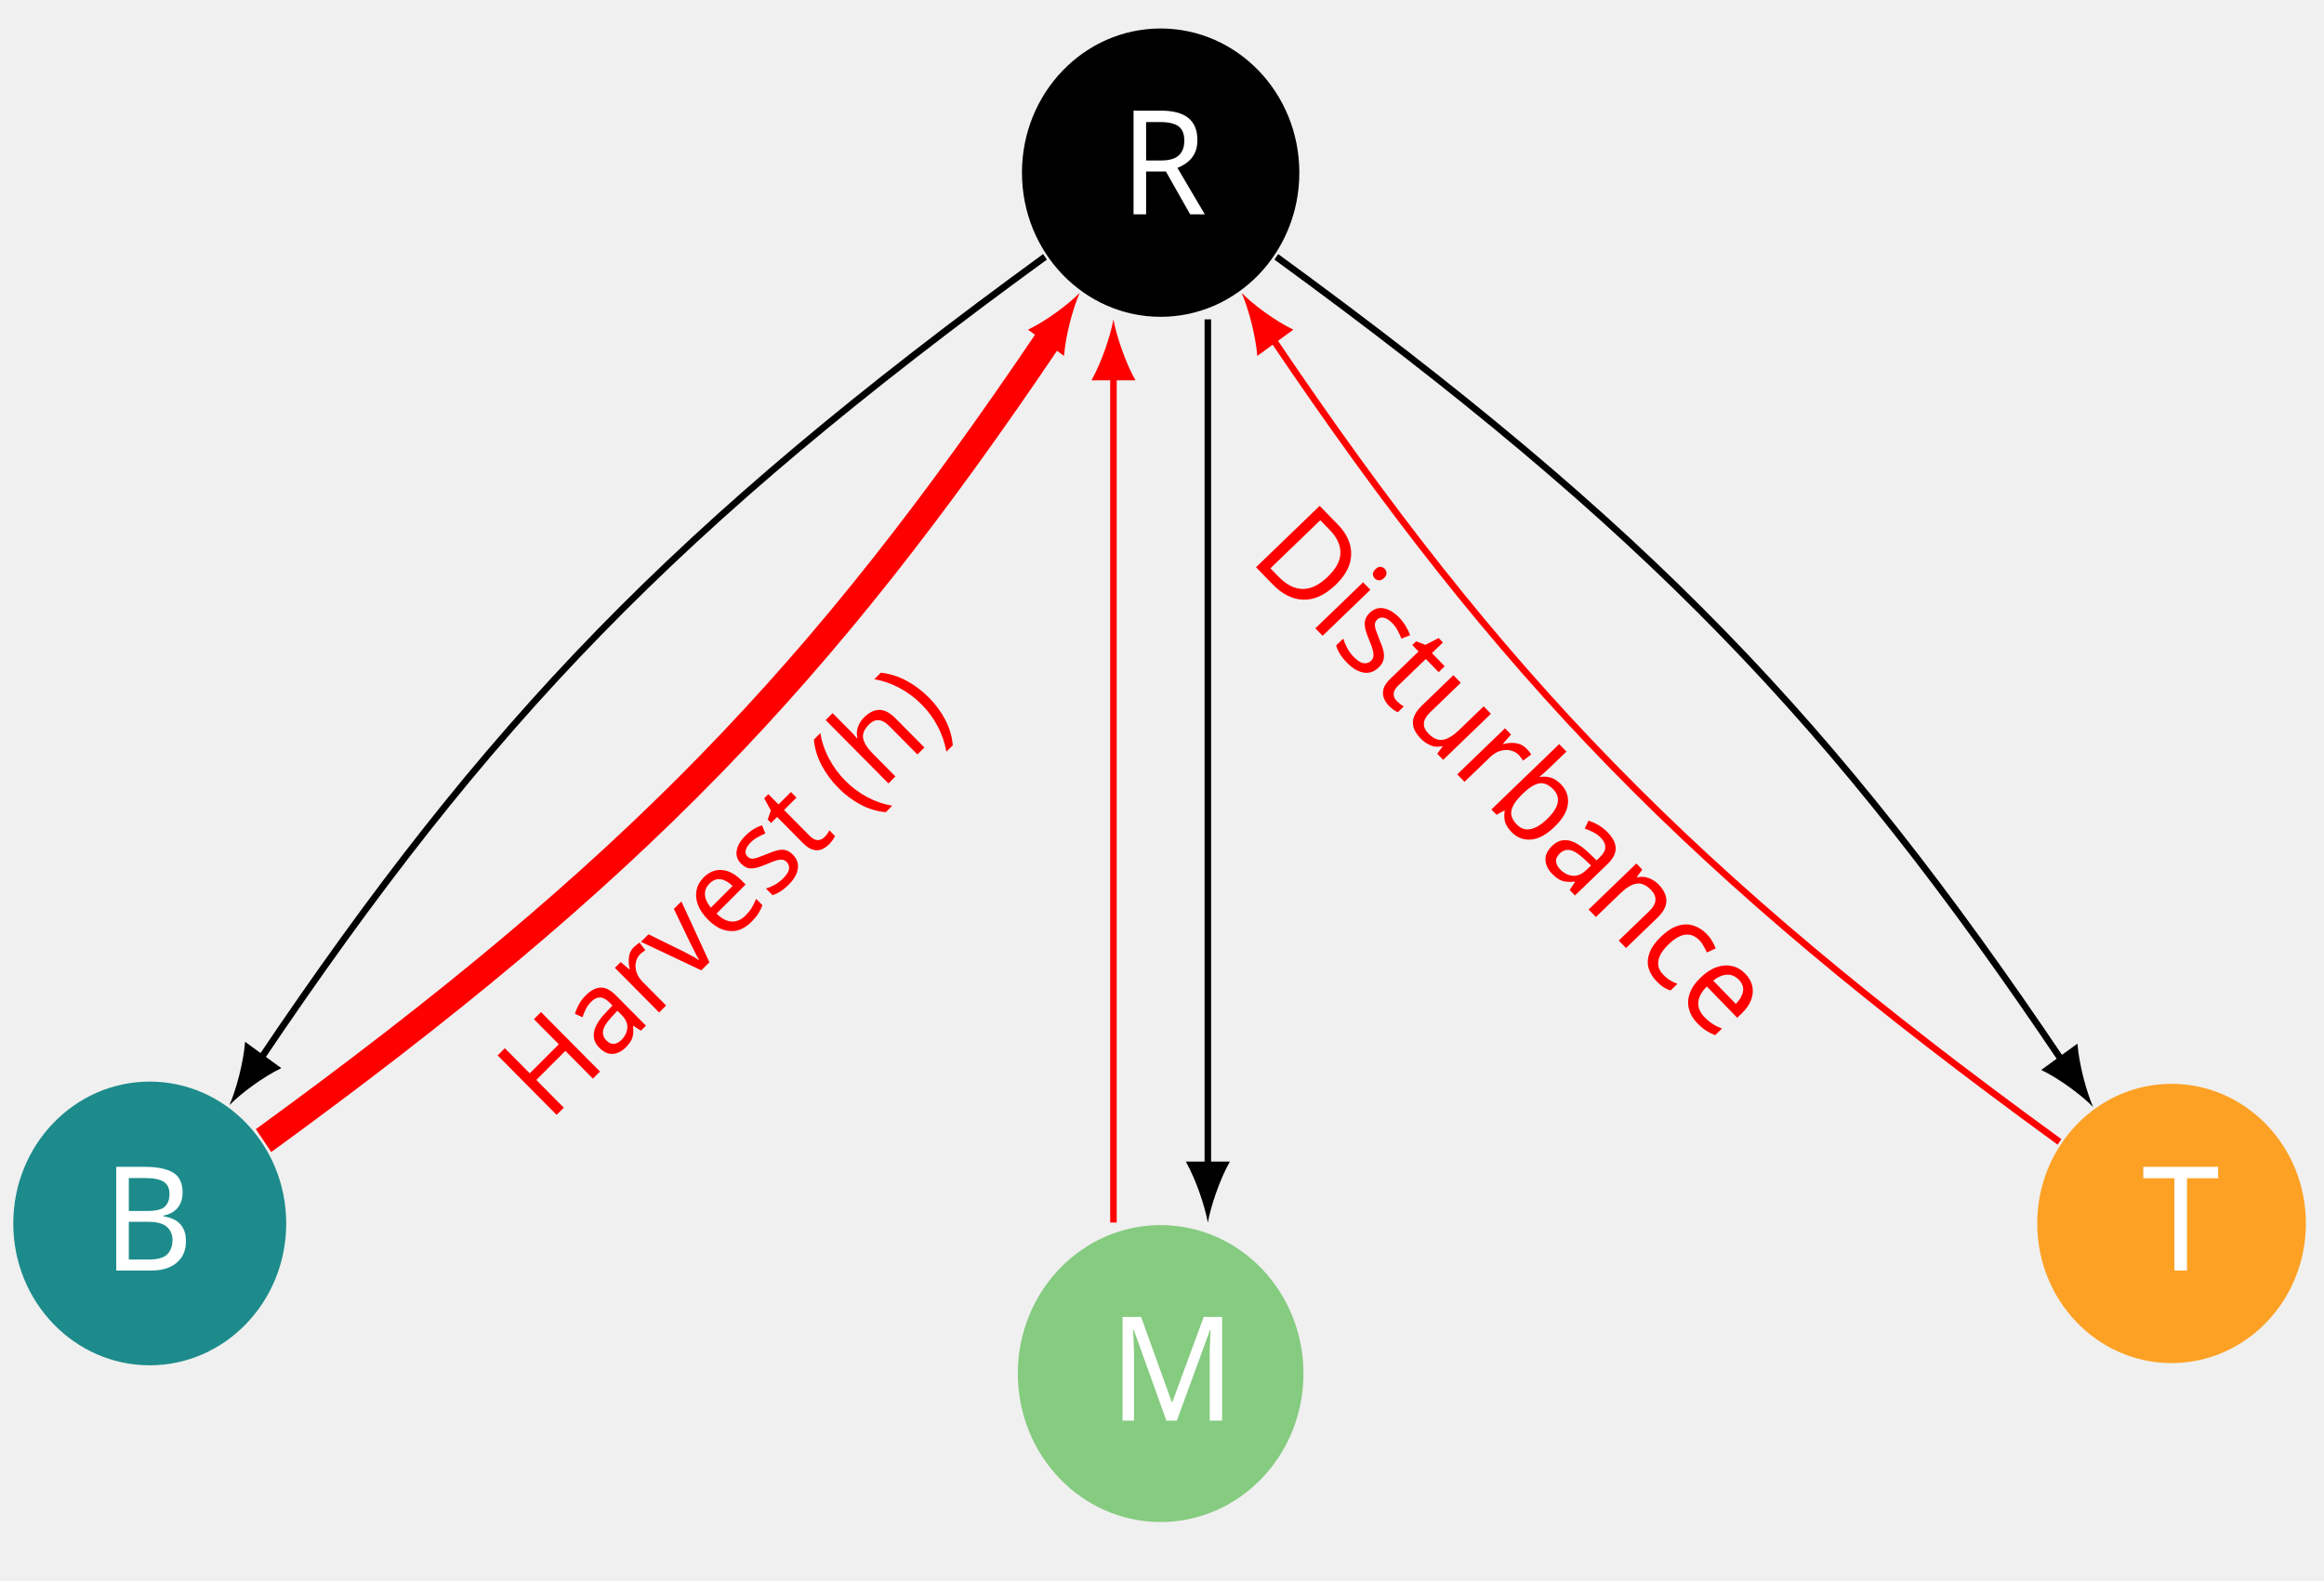
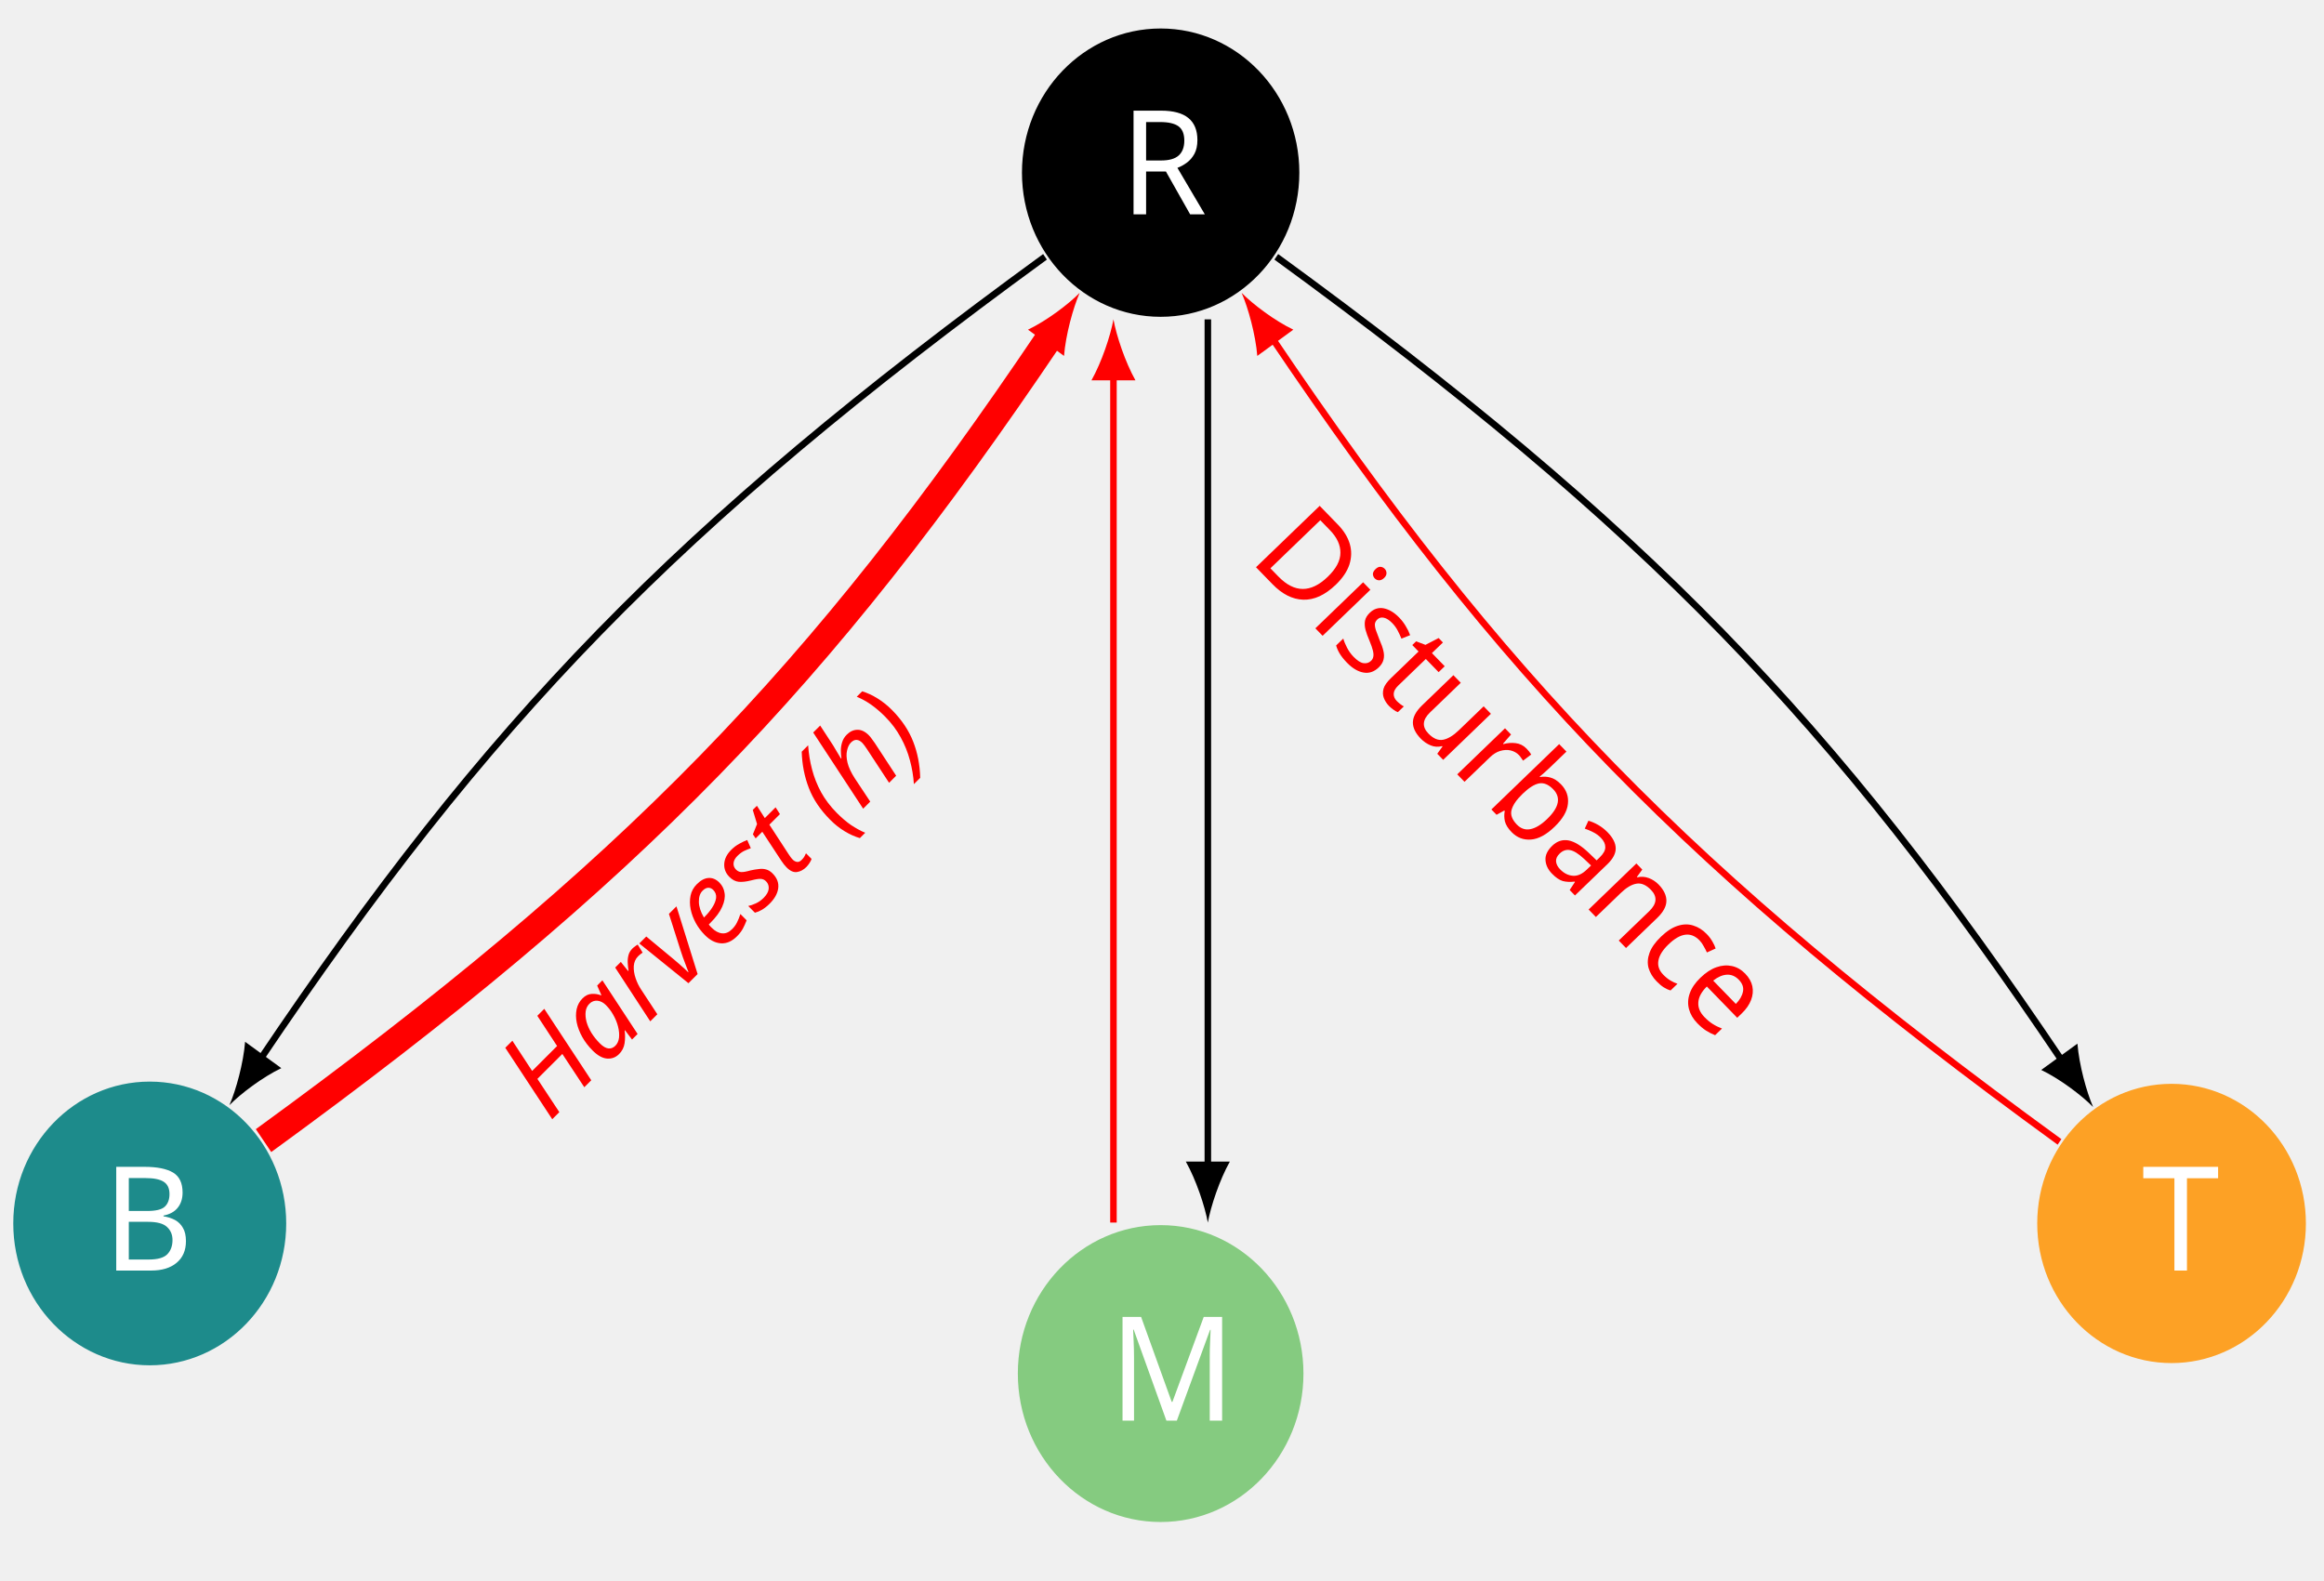
<svg xmlns="http://www.w3.org/2000/svg" width="297mm" height="202mm" viewBox="0 0 297 202" version="1.1" id="svg8">
  <defs id="defs2" />
  <g id="layer1" transform="translate(0,-95)">
    <g transform="matrix(1.075322,0,0,1.137691,-0.3147695,-15.85483)" id="layer1-2" style="stroke-width:0.904">
      <g style="stroke-width:0.515" id="use2552" transform="matrix(0.6343668,0,0,-0.6044435,51.48815,206.9966)">
        <g style="stroke-width:0.521" id="g3121" transform="matrix(1.846617,0,0,1.911578,139.6473,-57.03007)">
          <g id="g2996">
            <g style="stroke-width:0.455" transform="matrix(1.148597,0,0,1.144258,-1.575743,-8.903531)" id="g1902">
              <g style="stroke-width:0.455" id="g3119">
                <g style="stroke-width:0.455" id="g3117">
                  <g style="stroke-width:0.455" id="g2791">
                    <g style="stroke-width:0.455" id="g2775">
                      <path d="M 12.433,0 C 12.433,6.867 6.867,12.433 0,12.433 -6.867,12.433 -12.433,6.867 -12.433,0 c 0,-6.867 5.566,-12.433 12.433,-12.433 6.867,0 12.433,5.566 12.433,12.433 z" style="fill:#85cb80;fill-opacity:1;fill-rule:nonzero;stroke:#85cb80;stroke-width:0.362;stroke-linecap:butt;stroke-linejoin:miter;stroke-miterlimit:10;stroke-dasharray:none;stroke-opacity:1" id="path2773" />
                    </g>
                    <g style="stroke-width:0.455" id="g2789" transform="translate(-4.15,-3.599)">
                      <g style="stroke-width:0.455" id="g2785">
                        <g style="stroke-width:0.455" id="g2783" transform="translate(-118.443,-30.901)">
                          <text transform="scale(1,-1)" style="font-variant:normal;font-size:9.963px;font-family:NimbusSanL;-inkscape-font-specification:NimbusSanL-Regu;writing-mode:lr-tb;fill:#ffffff;fill-opacity:1;fill-rule:nonzero;stroke:none;stroke-width:0.455" id="text2779" x="118.023" y="-30.498">
                            <tspan style="font-style:normal;font-variant:normal;font-weight:normal;font-stretch:normal;font-size:12.337px;font-family:'Fira Sans';-inkscape-font-specification:'Fira Sans';stroke-width:0.455" x="118.023" y="-30.498" id="tspan2777">M</tspan>
                          </text>
                          <g style="stroke-width:0.455" id="g2781" transform="translate(118.443,30.901)" />
                        </g>
                      </g>
                      <g style="stroke-width:0.455" id="g2787" transform="translate(4.15,3.599)" />
                    </g>
                  </g>
                  <g style="stroke-width:0.455" id="g2811">
                    <g style="stroke-width:0.455" id="g2795">
                      <path d="m -77.418,12.756 c 0,6.558 -5.316,11.873 -11.873,11.873 -6.558,0 -11.873,-5.316 -11.873,-11.873 0,-6.558 5.316,-11.873 11.873,-11.873 6.558,0 11.873,5.316 11.873,11.873 z" style="fill:#1d8b8b;fill-opacity:1;fill-rule:nonzero;stroke:#1d8b8b;stroke-width:0.362;stroke-linecap:butt;stroke-linejoin:miter;stroke-miterlimit:10;stroke-dasharray:none;stroke-opacity:1" id="path2793" />
                    </g>
                    <g style="stroke-width:0.455" id="g2809" transform="translate(-92.613,9.157)">
                      <g style="stroke-width:0.455" id="g2805">
                        <g style="stroke-width:0.455" id="g2803" transform="translate(-29.98,-43.657)">
                          <text transform="scale(1,-1)" style="font-variant:normal;font-size:9.963px;font-family:NimbusSanL;-inkscape-font-specification:NimbusSanL-Regu;writing-mode:lr-tb;fill:#ffffff;fill-opacity:1;fill-rule:nonzero;stroke:none;stroke-width:0.455" id="text2799" x="29.14" y="-43.254">
                            <tspan style="font-style:normal;font-variant:normal;font-weight:normal;font-stretch:normal;font-size:12.337px;font-family:'Fira Sans';-inkscape-font-specification:'Fira Sans';stroke-width:0.455" x="29.14" y="-43.254" id="tspan2797">B</tspan>
                          </text>
                          <g style="stroke-width:0.455" id="g2801" transform="translate(29.98,43.657)" />
                        </g>
                      </g>
                      <g style="stroke-width:0.455" id="g2807" transform="translate(92.613,-9.157)" />
                    </g>
                  </g>
                  <g style="stroke-width:0.455" id="g2831">
                    <g style="stroke-width:0.455" id="g2815">
                      <path d="m 100.976,12.756 c 0,6.453 -5.231,11.684 -11.684,11.684 -6.453,0 -11.684,-5.231 -11.684,-11.684 0,-6.453 5.231,-11.684 11.684,-11.684 6.453,0 11.684,5.231 11.684,11.684 z" style="fill:#fda125;fill-opacity:1;fill-rule:nonzero;stroke:#fda125;stroke-width:0.362;stroke-linecap:butt;stroke-linejoin:miter;stroke-miterlimit:10;stroke-dasharray:none;stroke-opacity:1" id="path2813" />
                    </g>
                    <g style="stroke-width:0.455" id="g2829" transform="translate(86.247,9.157)">
                      <g style="stroke-width:0.455" id="g2825">
                        <g style="stroke-width:0.455" id="g2823" transform="translate(-208.84,-43.657)">
                          <text transform="scale(1,-1)" style="font-variant:normal;font-size:9.963px;font-family:NimbusSanL;-inkscape-font-specification:NimbusSanL-Regu;writing-mode:lr-tb;fill:#ffffff;fill-opacity:1;fill-rule:nonzero;stroke:none;stroke-width:0.455" id="text2819" x="209.26" y="-43.254">
                            <tspan style="font-style:normal;font-variant:normal;font-weight:normal;font-stretch:normal;font-size:12.337px;font-family:'Fira Sans';-inkscape-font-specification:'Fira Sans';stroke-width:0.455" x="209.26" y="-43.254" id="tspan2817">T</tspan>
                          </text>
                          <g style="stroke-width:0.455" id="g2821" transform="translate(208.84,43.657)" />
                        </g>
                      </g>
                      <g style="stroke-width:0.455" id="g2827" transform="translate(-86.247,-9.157)" />
                    </g>
                  </g>
                  <g style="stroke-width:0.455" id="g2851">
                    <g style="stroke-width:0.455" id="g2835">
                      <path d="m 12.069,102.048 c 0,6.666 -5.403,12.069 -12.069,12.069 -6.666,0 -12.069,-5.403 -12.069,-12.069 0,-6.666 5.403,-12.069 12.069,-12.069 6.666,0 12.069,5.403 12.069,12.069 z" style="fill:#000000;fill-opacity:1;fill-rule:nonzero;stroke:#000000;stroke-width:0.362;stroke-linecap:butt;stroke-linejoin:miter;stroke-miterlimit:10;stroke-dasharray:none;stroke-opacity:1" id="path2833" />
                    </g>
                    <g style="stroke-width:0.455" id="g2849" transform="translate(-3.597,98.448)">
                      <g style="stroke-width:0.455" id="g2845">
                        <g style="stroke-width:0.455" id="g2843" transform="translate(-118.996,-132.948)">
                          <text y="-133.003" x="118.996" transform="scale(1,-1)" style="font-variant:normal;font-size:9.963px;font-family:NimbusSanL;-inkscape-font-specification:NimbusSanL-Regu;writing-mode:lr-tb;fill:#ffffff;fill-opacity:1;fill-rule:nonzero;stroke:none;stroke-width:0.455" id="text2839">
                            <tspan style="font-style:normal;font-variant:normal;font-weight:normal;font-stretch:normal;font-size:12.337px;font-family:'Fira Sans';-inkscape-font-specification:'Fira Sans';stroke-width:0.455" x="118.996" y="-133.003" id="tspan2837">R</tspan>
                          </text>
                          <g style="stroke-width:0.455" id="g2841" transform="translate(118.996,132.948)" />
                        </g>
                      </g>
                      <g style="stroke-width:0.455" id="g2847" transform="translate(3.597,-98.448)" />
                    </g>
                  </g>
                  <g style="stroke-width:0.455" id="g2871">
                    <g style="stroke-width:0.455" id="g2869">
                      <g style="stroke-width:0.455" id="g2859" transform="matrix(0.25932,0.96782,-0.96782,0.25932,-3.95813,-14.77151)">
                        <g style="stroke-width:0.455" id="g2857" />
                      </g>
                      <g style="stroke-width:0.455" id="g2867">
                        <g style="stroke-width:0.455" id="g2865" transform="translate(0,-31.179)">
                          <g style="stroke-width:0.455" id="g2861" />
                          <g style="stroke-width:0.455" id="g2863" transform="translate(0,31.179)" />
                        </g>
                      </g>
                    </g>
                  </g>
                  <g style="stroke-width:0.455" id="g2891">
                    <g style="stroke-width:0.455" id="g2889">
                      <g style="stroke-width:0.455" id="g2879" transform="matrix(-0.96782,0.25932,-0.25932,-0.96782,103.3384,8.99217)">
                        <g style="stroke-width:0.455" id="g2877" />
                      </g>
                      <g style="stroke-width:0.455" id="g2887">
                        <g style="stroke-width:0.455" id="g2885" transform="translate(118.867,12.756)">
                          <g style="stroke-width:0.455" id="g2881" />
                          <g style="stroke-width:0.455" id="g2883" transform="translate(-118.867,-12.756)" />
                        </g>
                      </g>
                    </g>
                  </g>
                  <g style="stroke-width:0.455" id="g2911">
                    <g style="stroke-width:0.455" id="g2909">
                      <g style="stroke-width:0.455" id="g2899" transform="matrix(0.96782,-0.25932,0.25932,0.96782,-103.5217,16.56892)">
                        <g style="stroke-width:0.455" id="g2897" />
                      </g>
                      <g style="stroke-width:0.455" id="g2907">
                        <g style="stroke-width:0.455" id="g2905" transform="translate(-119.272,12.756)">
                          <g style="stroke-width:0.455" id="g2901" />
                          <g style="stroke-width:0.455" id="g2903" transform="translate(119.272,-12.756)" />
                        </g>
                      </g>
                    </g>
                  </g>
                  <g style="stroke-width:0.455" id="g2931">
                    <g style="stroke-width:0.455" id="g2929">
                      <g style="stroke-width:0.455" id="g2919" transform="matrix(-0.25931,-0.96782,0.96782,-0.25931,3.86362,116.467)">
                        <g style="stroke-width:0.455" id="g2917" />
                      </g>
                      <g style="stroke-width:0.455" id="g2927">
                        <g style="stroke-width:0.455" id="g2925" transform="translate(0,132.447)">
                          <g style="stroke-width:0.455" id="g2921" />
                          <g style="stroke-width:0.455" id="g2923" transform="translate(0,-132.447)" />
                        </g>
                      </g>
                    </g>
                  </g>
                  <g style="stroke-width:0.455" id="g2949">
                    <g style="stroke-width:0.455" id="g2939" transform="matrix(-0.99956,-0.0342,0.0342,-0.99956,-72.36522,13.31555)">
                      <g style="stroke-width:0.455" id="g2937" />
                    </g>
                    <g style="stroke-width:0.455" id="g2947">
                      <g style="stroke-width:0.455" id="g2945" transform="matrix(0.99034,-0.1399,0.1399,0.99034,-43.637,15.56)">
                        <g style="stroke-width:0.455" id="g2941" />
                        <g style="stroke-width:0.455" id="g2943" transform="translate(43.637,-15.56)" />
                      </g>
                    </g>
                  </g>
                  <g style="stroke-width:0.455" id="g2967">
                    <g style="stroke-width:0.455" id="g2957" transform="matrix(0.99956,0.03122,-0.03122,0.99956,-17.48654,-0.56393)">
                      <g style="stroke-width:0.455" id="g2955" />
                    </g>
                    <g style="stroke-width:0.455" id="g2965">
                      <g style="stroke-width:0.455" id="g2963" transform="matrix(0.99034,-0.1429,0.1429,0.99034,-46.222,-2.724)">
                        <g style="stroke-width:0.455" id="g2959" />
                        <g style="stroke-width:0.455" id="g2961" transform="translate(46.222,2.724)" />
                      </g>
                    </g>
                  </g>
                  <g style="stroke-width:0.455" id="g2985">
                    <g style="stroke-width:0.455" id="g2975" transform="matrix(-0.99956,0.03072,-0.03072,-0.99956,17.48654,-0.5616)">
                      <g style="stroke-width:0.455" id="g2973" />
                    </g>
                    <g style="stroke-width:0.455" id="g2983">
                      <g style="stroke-width:0.455" id="g2981" transform="matrix(0.99034,0.1434,-0.1434,0.99034,46.317,-2.704)">
                        <g style="stroke-width:0.455" id="g2977" />
                        <g style="stroke-width:0.455" id="g2979" transform="translate(-46.317,2.704)" />
                      </g>
                    </g>
                  </g>
                  <g style="stroke-width:0.455" id="g3003">
                    <g style="stroke-width:0.455" id="g2993" transform="matrix(0.99956,-0.0347,0.0347,0.99956,72.55461,13.31174)">
                      <g style="stroke-width:0.455" id="g2991" />
                    </g>
                    <g style="stroke-width:0.455" id="g3001">
                      <g style="stroke-width:0.455" id="g2999" transform="matrix(0.99034,0.13942,-0.13942,0.99034,43.734,15.566)">
                        <g style="stroke-width:0.455" id="g2995" />
                        <g style="stroke-width:0.455" id="g2997" transform="translate(-43.734,-15.566)" />
                      </g>
                    </g>
                  </g>
                  <g style="stroke-width:0.455" id="g3021">
                    <path d="M 10.214,94.896 C 42.927,71.957 59.465,55.398 79.677,26.492" style="fill:none;stroke:#000000;stroke-width:0.576;stroke-linecap:butt;stroke-linejoin:miter;stroke-miterlimit:10;stroke-dasharray:none;stroke-opacity:1" id="path3005" />
                    <g style="stroke-width:0.455" id="g3011" transform="matrix(0.57555,-0.82307,0.82307,0.57555,79.67734,26.49182)">
                      <g style="stroke-width:0.455" id="g3009">
                        <path d="M 4.662,0 C 3.281,0.259 1.036,1.036 -0.518,1.943 V -1.943 C 1.036,-1.036 3.281,-0.259 4.662,0" style="fill:#000000;fill-opacity:1;fill-rule:nonzero;stroke:none;stroke-width:0.455" id="path3007" />
                      </g>
                    </g>
                    <g style="stroke-width:0.455" id="g3019">
                      <g style="stroke-width:0.455" id="g3017" transform="matrix(0.70976,-0.71065,0.71065,0.70976,52.611,65.091)">
                        <g style="stroke-width:0.455" id="g3013" />
                        <g style="stroke-width:0.455" id="g3015" transform="translate(-52.611,-65.091)" />
                      </g>
                    </g>
                  </g>
                  <g style="stroke-width:0.455" id="g3039">
                    <path d="M 79.394,19.687 C 46.65,42.583 30.091,59.121 9.831,88.015" style="fill:none;stroke:#ff0000;stroke-width:0.576;stroke-linecap:butt;stroke-linejoin:miter;stroke-miterlimit:10;stroke-dasharray:none;stroke-opacity:1" id="path3023" />
                    <g style="stroke-width:0.455" id="g3029" transform="matrix(-0.5745,0.81923,-0.81923,-0.5745,9.83073,88.01479)">
                      <g style="stroke-width:0.455" id="g3027">
                        <path d="M 4.662,0 C 3.281,0.259 1.036,1.036 -0.518,1.943 V -1.943 C 1.036,-1.036 3.281,-0.259 4.662,0" style="fill:#ff0000;fill-opacity:1;fill-rule:nonzero;stroke:none;stroke-width:0.455" id="path3025" />
                      </g>
                    </g>
                    <g style="stroke-width:0.455" id="g3037">
                      <g style="stroke-width:0.455" id="g3035" transform="matrix(0.71065,-0.70976,0.70976,0.71065,36.956,49.436)">
                        <g style="stroke-width:0.455" id="g3031" />
                        <g style="stroke-width:0.455" id="g3033" transform="translate(-36.956,-49.436)" />
                      </g>
                    </g>
                  </g>
                  <g style="stroke-width:0.455" id="g3057">
                    <path d="M -10.214,94.896 C -42.876,72.01 -59.387,55.486 -79.567,26.647" style="fill:none;stroke:#000000;stroke-width:0.576;stroke-linecap:butt;stroke-linejoin:miter;stroke-miterlimit:10;stroke-dasharray:none;stroke-opacity:1" id="path3041" />
                    <g style="stroke-width:0.455" id="g3047" transform="matrix(-0.57596,-0.82307,0.82307,-0.57596,-79.56671,26.64703)">
                      <g style="stroke-width:0.455" id="g3045">
                        <path d="M 4.662,0 C 3.281,0.259 1.036,1.036 -0.518,1.943 V -1.943 C 1.036,-1.036 3.281,-0.259 4.662,0" style="fill:#000000;fill-opacity:1;fill-rule:nonzero;stroke:none;stroke-width:0.455" id="path3043" />
                      </g>
                    </g>
                    <g style="stroke-width:0.455" id="g3055">
                      <g style="stroke-width:0.455" id="g3053" transform="matrix(0.7102,0.71065,-0.71065,0.7102,-52.549,65.165)">
                        <g style="stroke-width:0.455" id="g3049" />
                        <g style="stroke-width:0.455" id="g3051" transform="translate(52.549,-65.165)" />
                      </g>
                    </g>
                  </g>
                  <g style="stroke-width:0.455" id="g3075">
                    <path d="m -79.239,19.796 c 32.677,22.865 49.2,39.376 69.41,68.219" style="fill:none;stroke:#ff0000;stroke-width:2.373;stroke-linecap:butt;stroke-linejoin:miter;stroke-miterlimit:10;stroke-dasharray:none;stroke-opacity:1" id="path3059" />
                    <g style="stroke-width:0.455" id="g3065" transform="matrix(0.57407,0.81923,-0.81923,0.57407,-9.82874,88.01479)">
                      <g style="stroke-width:0.455" id="g3063">
                        <path d="M 4.662,0 C 3.281,0.259 1.036,1.036 -0.518,1.943 V -1.943 C 1.036,-1.036 3.281,-0.259 4.662,0" style="fill:#ff0000;fill-opacity:1;fill-rule:nonzero;stroke:none;stroke-width:0.455" id="path3061" />
                      </g>
                    </g>
                    <g style="stroke-width:0.455" id="g3073">
                      <g style="stroke-width:0.455" id="g3071" transform="matrix(0.71065,0.7102,-0.7102,0.71065,-36.882,49.498)">
                        <g style="stroke-width:0.455" id="g3067" />
                        <g style="stroke-width:0.455" id="g3069" transform="translate(36.882,-49.498)" />
                      </g>
                    </g>
                  </g>
                  <g style="stroke-width:0.455" id="g3095">
                    <g style="stroke-width:0.455" id="g3093" transform="translate(4.1684)">
                      <path d="M 0,89.581 V 17.494" style="fill:none;stroke:#000000;stroke-width:0.576;stroke-linecap:butt;stroke-linejoin:miter;stroke-miterlimit:10;stroke-dasharray:none;stroke-opacity:1" id="path3077" />
                      <g style="stroke-width:0.455" id="g3083" transform="rotate(-90,8.74714,8.74714)">
                        <g style="stroke-width:0.455" id="g3081">
                          <path d="M 4.662,0 C 3.281,0.259 1.036,1.036 -0.518,1.943 V -1.943 C 1.036,-1.036 3.281,-0.259 4.662,0" style="fill:#000000;fill-opacity:1;fill-rule:nonzero;stroke:none;stroke-width:0.455" id="path3079" />
                        </g>
                      </g>
                      <g style="stroke-width:0.455" id="g3091">
                        <g style="stroke-width:0.455" id="g3089" transform="rotate(-90,27.4625,23.7435)">
                          <g style="stroke-width:0.455" id="g3085" />
                          <g style="stroke-width:0.455" id="g3087" transform="translate(-3.719,-51.206)" />
                        </g>
                      </g>
                    </g>
                  </g>
                  <g style="stroke-width:0.455" id="g3115">
                    <g style="stroke-width:0.455" id="g3113" transform="translate(-4.1684)">
                      <path d="M 0,12.832 V 84.918" style="fill:none;stroke:#ff0000;stroke-width:0.576;stroke-linecap:butt;stroke-linejoin:miter;stroke-miterlimit:10;stroke-dasharray:none;stroke-opacity:1" id="path3097" />
                      <g style="stroke-width:0.455" id="g3103" transform="rotate(90,-42.45909,42.45909)">
                        <g style="stroke-width:0.455" id="g3101">
                          <path d="M 4.662,0 C 3.281,0.259 1.036,1.036 -0.518,1.943 V -1.943 C 1.036,-1.036 3.281,-0.259 4.662,0" style="fill:#ff0000;fill-opacity:1;fill-rule:nonzero;stroke:none;stroke-width:0.455" id="path3099" />
                        </g>
                      </g>
                      <g style="stroke-width:0.455" id="g3111">
                        <g style="stroke-width:0.455" id="g3109" transform="rotate(90,-27.4625,23.7435)">
                          <g style="stroke-width:0.455" id="g3105" />
                          <g style="stroke-width:0.455" id="g3107" transform="translate(3.719,-51.206)" />
                        </g>
                      </g>
                    </g>
                  </g>
                </g>
              </g>
              <text y="-53.456" x="-46.535" transform="matrix(0.6954836,-0.6885505,-0.7498398,-0.6954836,0,0)" style="font-variant:normal;font-size:9.963px;font-family:NimbusSanL;-inkscape-font-specification:NimbusSanL-Regu;writing-mode:lr-tb;fill:#ff0000;fill-opacity:1;fill-rule:nonzero;stroke:none;stroke-width:0.455;" id="text2839-8-5">
                <tspan style="font-style:normal;font-variant:normal;font-weight:normal;font-stretch:normal;font-size:10.5px;font-family:'Fira Sans';-inkscape-font-specification:'Fira Sans';fill:#ff0000;stroke-width:0.455;" x="-46.535" y="-53.456" id="tspan2837-6-5">Disturbance</tspan>
              </text>
            </g>
            <text y="-54.062" x="-33.808" transform="matrix(0.7074303,0.6772037,0.7347762,-0.7101857,0,0)" style="font-variant:normal;font-size:11.421px;font-family:NimbusSanL;-inkscape-font-specification:NimbusSanL-Regu;writing-mode:lr-tb;fill:#ff0000;fill-opacity:1;fill-rule:nonzero;stroke:none;stroke-width:0.521" id="text2839-8-5-5">
-               <tspan style="font-style:normal;font-variant:normal;font-weight:normal;font-stretch:normal;font-size:11.4px;font-family:'Fira Sans';-inkscape-font-specification:'Fira Sans';fill:#ff0000;stroke-width:0.521" x="-33.808" y="-54.062" id="tspan2837-6-5-6">Harvest (h)</tspan>
+               <tspan style="font-style:italic;font-variant:normal;font-weight:normal;font-stretch:normal;font-size:11.4px;font-family:'Fira Sans';-inkscape-font-specification:'Fira Sans';fill:#ff0000;stroke-width:0.521" x="-33.808" y="-54.062" id="tspan2837-6-5-6">Harvest (h)</tspan>
            </text>
          </g>
        </g>
      </g>
    </g>
  </g>
</svg>
